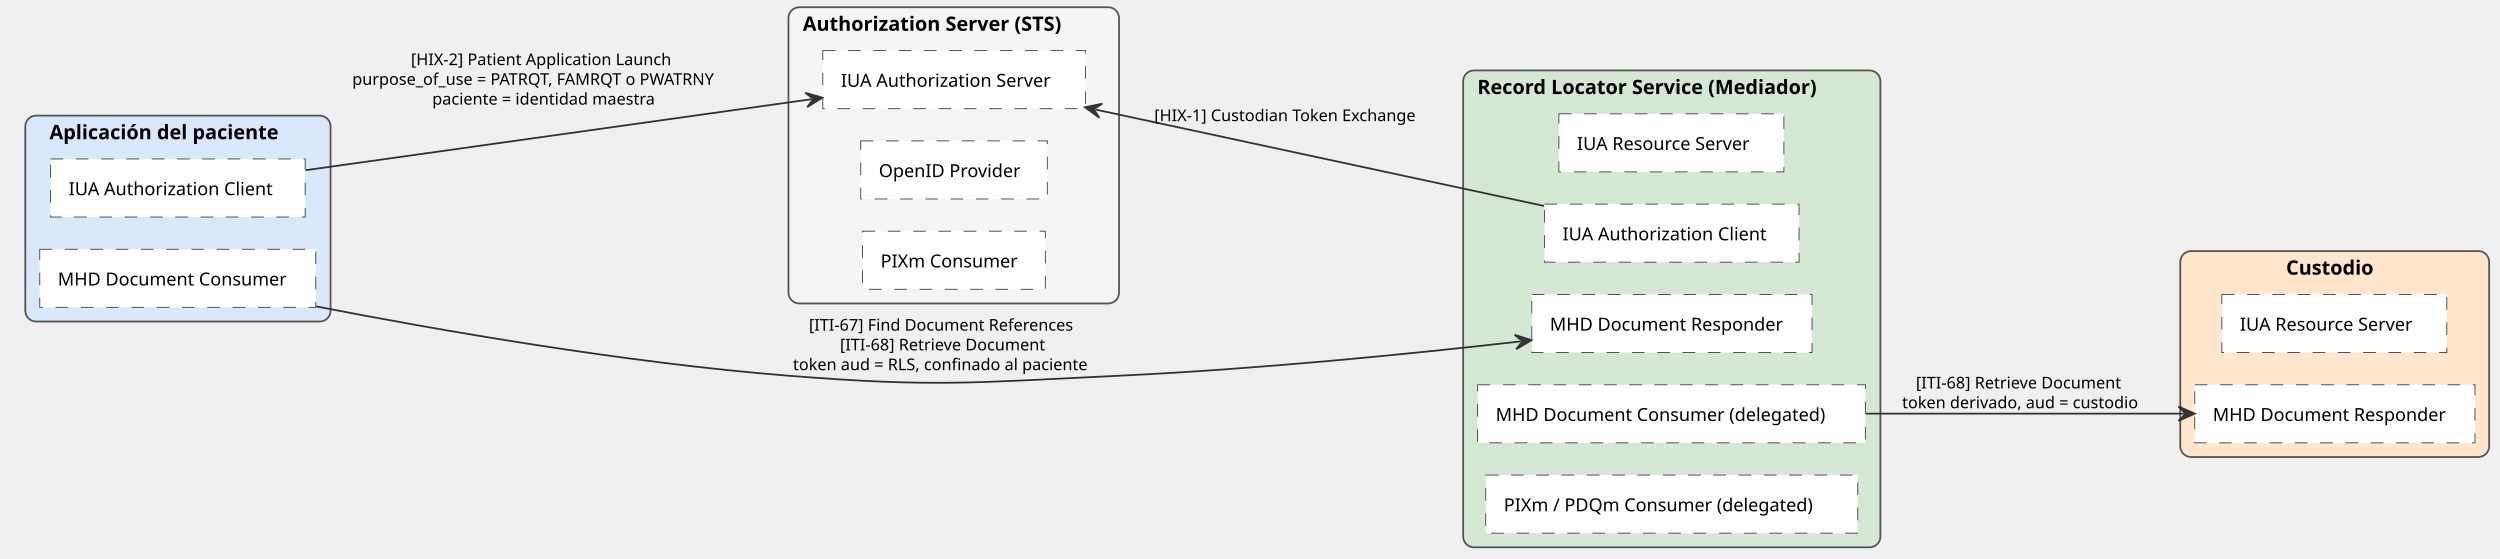
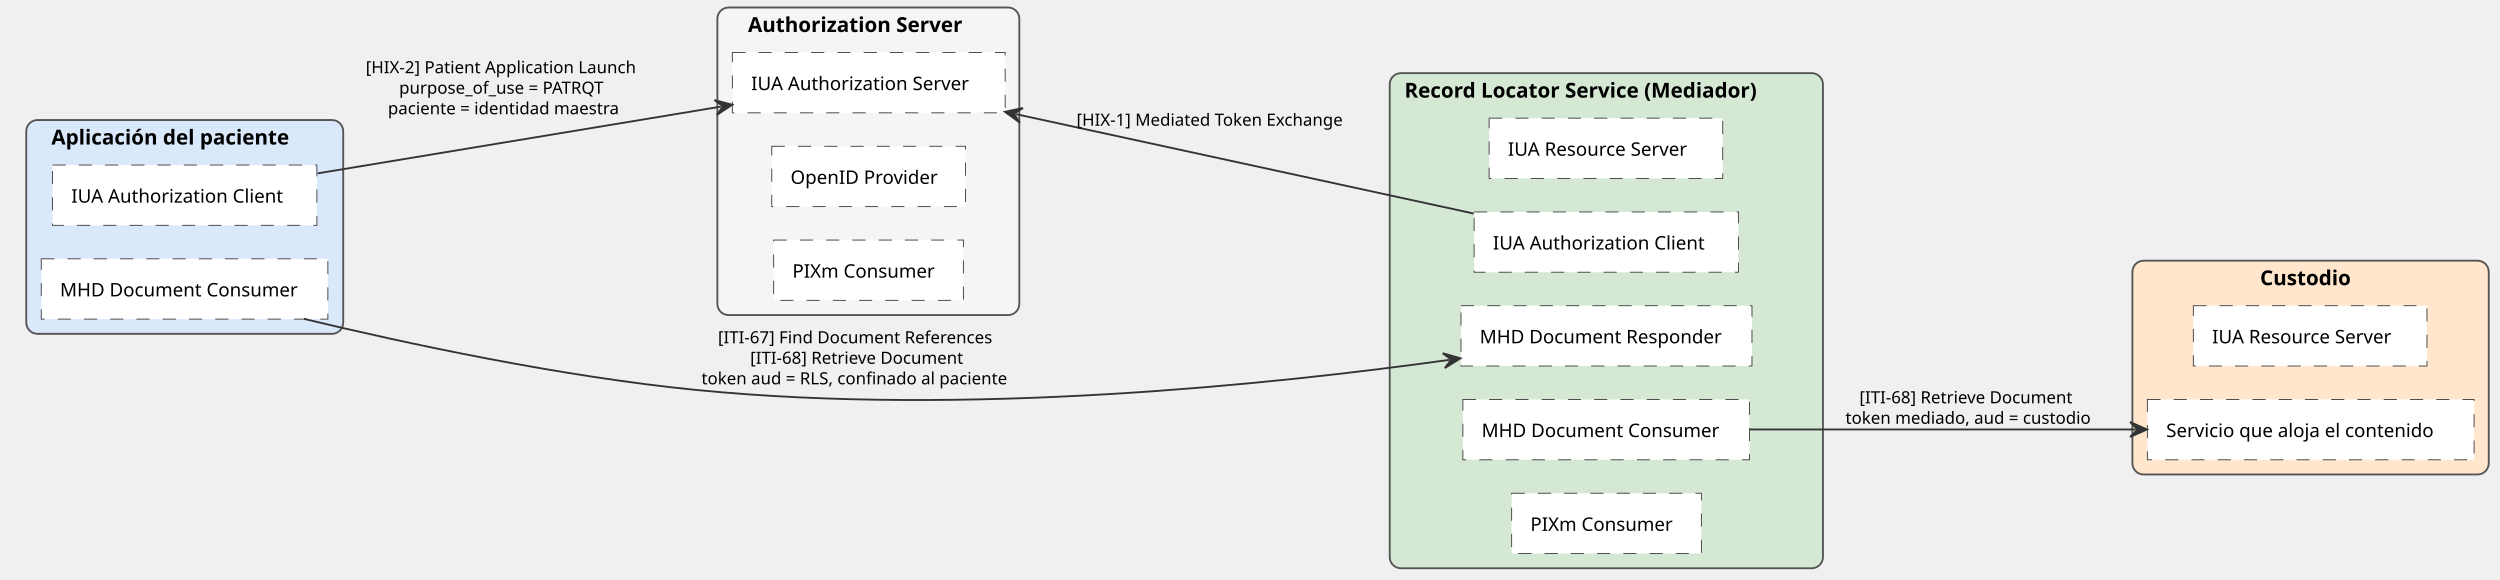
- <svg xmlns="http://www.w3.org/2000/svg" contentStyleType="text/css" data-diagram-type="DESCRIPTION" height="309px" preserveAspectRatio="none" style="width:1384px;height:309px;background:#FFFFFF;" version="1.1" viewBox="0 0 1384 309" width="1384px" zoomAndPan="magnify">
+ <svg xmlns="http://www.w3.org/2000/svg" contentStyleType="text/css" data-diagram-type="DESCRIPTION" height="309px" preserveAspectRatio="none" style="width:1333px;height:309px;background:#FFFFFF;" version="1.1" viewBox="0 0 1333 309" width="1333px" zoomAndPan="magnify">
  <defs />
  <g>
    <g class="cluster" data-qualified-name="APP" data-source-line="26" id="ent0002">
      <rect fill="#DAE8FC" height="114" rx="6" ry="6" style="stroke:#555555;stroke-width:1;" width="169" x="14" y="64" />
      <text fill="#000000" font-family="Verdana" font-size="11" font-weight="bold" lengthAdjust="spacing" textLength="142.194" x="27.403" y="77.059">Aplicación del paciente</text>
    </g>
    <g class="cluster" data-qualified-name="STS" data-source-line="30" id="ent0005">
-       <rect fill="#F5F5F5" height="164" rx="6" ry="6" style="stroke:#555555;stroke-width:1;" width="183" x="436.5" y="4" />
-       <text fill="#000000" font-family="Verdana" font-size="11" font-weight="bold" lengthAdjust="spacing" textLength="167.186" x="444.407" y="17.059">Authorization Server (STS)</text>
+       <rect fill="#F5F5F5" height="164" rx="6" ry="6" style="stroke:#555555;stroke-width:1;" width="161" x="382.5" y="4" />
+       <text fill="#000000" font-family="Verdana" font-size="11" font-weight="bold" lengthAdjust="spacing" textLength="128.342" x="398.829" y="17.059">Authorization Server</text>
    </g>
    <g class="cluster" data-qualified-name="RLS" data-source-line="35" id="ent0009">
-       <rect fill="#D5E8D4" height="264" rx="6" ry="6" style="stroke:#555555;stroke-width:1;" width="231" x="810" y="39" />
-       <text fill="#000000" font-family="Verdana" font-size="11" font-weight="bold" lengthAdjust="spacing" textLength="215.252" x="817.874" y="52.059">Record Locator Service (Mediador)</text>
+       <rect fill="#D5E8D4" height="264" rx="6" ry="6" style="stroke:#555555;stroke-width:1;" width="231" x="741" y="39" />
+       <text fill="#000000" font-family="Verdana" font-size="11" font-weight="bold" lengthAdjust="spacing" textLength="215.252" x="748.874" y="52.059">Record Locator Service (Mediador)</text>
    </g>
    <g class="cluster" data-qualified-name="CUST" data-source-line="42" id="ent0015">
-       <rect fill="#FFE6CC" height="114" rx="6" ry="6" style="stroke:#555555;stroke-width:1;" width="171" x="1207" y="139" />
-       <text fill="#000000" font-family="Verdana" font-size="11" font-weight="bold" lengthAdjust="spacing" textLength="53.888" x="1265.556" y="152.059">Custodio</text>
+       <rect fill="#FFE6CC" height="114" rx="6" ry="6" style="stroke:#555555;stroke-width:1;" width="190" x="1137" y="139" />
+       <text fill="#000000" font-family="Verdana" font-size="11" font-weight="bold" lengthAdjust="spacing" textLength="53.888" x="1205.056" y="152.059">Custodio</text>
    </g>
    <g class="entity" data-qualified-name="APP.APP1" data-source-line="27" id="ent0003">
      <rect fill="#FFFFFF" height="32.153" style="stroke:#444444;stroke-width:0.5;stroke-dasharray:7,7;" width="140.947" x="28" y="88" />
      <text fill="#000000" font-family="Verdana" font-size="10" lengthAdjust="spacing" textLength="120.947" x="38" y="108.054">IUA Authorization Client</text>
    </g>
    <g class="entity" data-qualified-name="APP.APP2" data-source-line="28" id="ent0004">
      <rect fill="#FFFFFF" height="32.153" style="stroke:#444444;stroke-width:0.5;stroke-dasharray:7,7;" width="152.812" x="22" y="138" />
      <text fill="#000000" font-family="Verdana" font-size="10" lengthAdjust="spacing" textLength="132.812" x="32" y="158.054">MHD Document Consumer</text>
    </g>
    <g class="entity" data-qualified-name="STS.STS1" data-source-line="31" id="ent0006">
-       <rect fill="#FFFFFF" height="32.153" style="stroke:#444444;stroke-width:0.5;stroke-dasharray:7,7;" width="145.454" x="455.5" y="28" />
-       <text fill="#000000" font-family="Verdana" font-size="10" lengthAdjust="spacing" textLength="125.454" x="465.5" y="48.054">IUA Authorization Server</text>
+       <rect fill="#FFFFFF" height="32.153" style="stroke:#444444;stroke-width:0.5;stroke-dasharray:7,7;" width="145.454" x="390.5" y="28" />
+       <text fill="#000000" font-family="Verdana" font-size="10" lengthAdjust="spacing" textLength="125.454" x="400.5" y="48.054">IUA Authorization Server</text>
    </g>
    <g class="entity" data-qualified-name="STS.STS2" data-source-line="32" id="ent0007">
-       <rect fill="#FFFFFF" height="32.153" style="stroke:#444444;stroke-width:0.5;stroke-dasharray:7,7;" width="103.301" x="476.5" y="78" />
-       <text fill="#000000" font-family="Verdana" font-size="10" lengthAdjust="spacing" textLength="83.301" x="486.5" y="98.054">OpenID Provider</text>
+       <rect fill="#FFFFFF" height="32.153" style="stroke:#444444;stroke-width:0.5;stroke-dasharray:7,7;" width="103.301" x="411.5" y="78" />
+       <text fill="#000000" font-family="Verdana" font-size="10" lengthAdjust="spacing" textLength="83.301" x="421.5" y="98.054">OpenID Provider</text>
    </g>
    <g class="entity" data-qualified-name="STS.STS3" data-source-line="33" id="ent0008">
-       <rect fill="#FFFFFF" height="32.153" style="stroke:#444444;stroke-width:0.5;stroke-dasharray:7,7;" width="101.201" x="477.5" y="128" />
-       <text fill="#000000" font-family="Verdana" font-size="10" lengthAdjust="spacing" textLength="81.201" x="487.5" y="148.054">PIXm Consumer</text>
+       <rect fill="#FFFFFF" height="32.153" style="stroke:#444444;stroke-width:0.5;stroke-dasharray:7,7;" width="101.201" x="412.5" y="128" />
+       <text fill="#000000" font-family="Verdana" font-size="10" lengthAdjust="spacing" textLength="81.201" x="422.5" y="148.054">PIXm Consumer</text>
    </g>
    <g class="entity" data-qualified-name="RLS.RLS1" data-source-line="36" id="ent0010">
-       <rect fill="#FFFFFF" height="32.153" style="stroke:#444444;stroke-width:0.5;stroke-dasharray:7,7;" width="124.551" x="863" y="63" />
-       <text fill="#000000" font-family="Verdana" font-size="10" lengthAdjust="spacing" textLength="104.551" x="873" y="83.054">IUA Resource Server</text>
+       <rect fill="#FFFFFF" height="32.153" style="stroke:#444444;stroke-width:0.5;stroke-dasharray:7,7;" width="124.551" x="794" y="63" />
+       <text fill="#000000" font-family="Verdana" font-size="10" lengthAdjust="spacing" textLength="104.551" x="804" y="83.054">IUA Resource Server</text>
    </g>
    <g class="entity" data-qualified-name="RLS.RLS0" data-source-line="37" id="ent0011">
-       <rect fill="#FFFFFF" height="32.153" style="stroke:#444444;stroke-width:0.5;stroke-dasharray:7,7;" width="140.947" x="855" y="113" />
-       <text fill="#000000" font-family="Verdana" font-size="10" lengthAdjust="spacing" textLength="120.947" x="865" y="133.054">IUA Authorization Client</text>
+       <rect fill="#FFFFFF" height="32.153" style="stroke:#444444;stroke-width:0.5;stroke-dasharray:7,7;" width="140.947" x="786" y="113" />
+       <text fill="#000000" font-family="Verdana" font-size="10" lengthAdjust="spacing" textLength="120.947" x="796" y="133.054">IUA Authorization Client</text>
    </g>
    <g class="entity" data-qualified-name="RLS.RLS2" data-source-line="38" id="ent0012">
-       <rect fill="#FFFFFF" height="32.153" style="stroke:#444444;stroke-width:0.5;stroke-dasharray:7,7;" width="155.147" x="848" y="163" />
-       <text fill="#000000" font-family="Verdana" font-size="10" lengthAdjust="spacing" textLength="135.147" x="858" y="183.054">MHD Document Responder</text>
+       <rect fill="#FFFFFF" height="32.153" style="stroke:#444444;stroke-width:0.5;stroke-dasharray:7,7;" width="155.147" x="779" y="163" />
+       <text fill="#000000" font-family="Verdana" font-size="10" lengthAdjust="spacing" textLength="135.147" x="789" y="183.054">MHD Document Responder</text>
    </g>
    <g class="entity" data-qualified-name="RLS.RLS3" data-source-line="39" id="ent0013">
-       <rect fill="#FFFFFF" height="32.153" style="stroke:#444444;stroke-width:0.5;stroke-dasharray:7,7;" width="214.663" x="818" y="213" />
-       <text fill="#000000" font-family="Verdana" font-size="10" lengthAdjust="spacing" textLength="194.663" x="828" y="233.054">MHD Document Consumer (delegated)</text>
+       <rect fill="#FFFFFF" height="32.153" style="stroke:#444444;stroke-width:0.5;stroke-dasharray:7,7;" width="152.812" x="780" y="213" />
+       <text fill="#000000" font-family="Verdana" font-size="10" lengthAdjust="spacing" textLength="132.812" x="790" y="233.054">MHD Document Consumer</text>
    </g>
    <g class="entity" data-qualified-name="RLS.RLS4" data-source-line="40" id="ent0014">
-       <rect fill="#FFFFFF" height="32.153" style="stroke:#444444;stroke-width:0.5;stroke-dasharray:7,7;" width="205.957" x="822.5" y="263" />
-       <text fill="#000000" font-family="Verdana" font-size="10" lengthAdjust="spacing" textLength="185.957" x="832.5" y="283.054">PIXm / PDQm Consumer (delegated)</text>
+       <rect fill="#FFFFFF" height="32.153" style="stroke:#444444;stroke-width:0.5;stroke-dasharray:7,7;" width="101.201" x="806" y="263" />
+       <text fill="#000000" font-family="Verdana" font-size="10" lengthAdjust="spacing" textLength="81.201" x="816" y="283.054">PIXm Consumer</text>
    </g>
    <g class="entity" data-qualified-name="CUST.CUST1" data-source-line="43" id="ent0016">
-       <rect fill="#FFFFFF" height="32.153" style="stroke:#444444;stroke-width:0.5;stroke-dasharray:7,7;" width="124.551" x="1230" y="163" />
-       <text fill="#000000" font-family="Verdana" font-size="10" lengthAdjust="spacing" textLength="104.551" x="1240" y="183.054">IUA Resource Server</text>
+       <rect fill="#FFFFFF" height="32.153" style="stroke:#444444;stroke-width:0.5;stroke-dasharray:7,7;" width="124.551" x="1169.5" y="163" />
+       <text fill="#000000" font-family="Verdana" font-size="10" lengthAdjust="spacing" textLength="104.551" x="1179.5" y="183.054">IUA Resource Server</text>
    </g>
    <g class="entity" data-qualified-name="CUST.CUST2" data-source-line="44" id="ent0017">
-       <rect fill="#FFFFFF" height="32.153" style="stroke:#444444;stroke-width:0.5;stroke-dasharray:7,7;" width="155.147" x="1215" y="213" />
-       <text fill="#000000" font-family="Verdana" font-size="10" lengthAdjust="spacing" textLength="135.147" x="1225" y="233.054">MHD Document Responder</text>
+       <rect fill="#FFFFFF" height="32.153" style="stroke:#444444;stroke-width:0.5;stroke-dasharray:7,7;" width="174.17" x="1145" y="213" />
+       <text fill="#000000" font-family="Verdana" font-size="10" lengthAdjust="spacing" textLength="154.17" x="1155" y="233.054">Servicio que aloja el contenido</text>
    </g>
    <g class="link" data-entity-1="ent0003" data-entity-2="ent0006" data-link-type="dependency" id="lnk18">
-       <polygon fill="#333333" points="455.252,54.07,445.784,51.36,450.301,54.765,446.896,59.282,455.252,54.07" style="stroke:#333333;stroke-width:1;" />
-       <path d="M169.137,94.226 C247.923,83.169 369.663,66.082 449.31,54.904" fill="none" style="stroke:#333333;stroke-width:1;" />
-       <text fill="#000000" font-family="Verdana" font-size="9" lengthAdjust="spacing" textLength="157.408" x="227.478" y="36.048">[HIX-2] Patient Application Launch</text>
-       <text fill="#000000" font-family="Verdana" font-size="9" lengthAdjust="spacing" textLength="222.363" x="195" y="46.986">purpose_of_use = PATRQT, FAMRQT o PWATRNY</text>
-       <text fill="#000000" font-family="Verdana" font-size="9" lengthAdjust="spacing" textLength="133.765" x="239.299" y="57.924">paciente = identidad maestra</text>
+       <polygon fill="#333333" points="390.463,55.841,380.93,53.364,385.53,56.657,382.237,61.257,390.463,55.841" style="stroke:#333333;stroke-width:1;" />
+       <path d="M169.394,92.431 C232.967,81.909 320.462,67.427 384.543,56.82" fill="none" style="stroke:#333333;stroke-width:1;" />
+       <text fill="#000000" font-family="Verdana" font-size="9" lengthAdjust="spacing" textLength="157.408" x="195" y="39.048">[HIX-2] Patient Application Launch</text>
+       <text fill="#000000" font-family="Verdana" font-size="9" lengthAdjust="spacing" textLength="121.786" x="212.811" y="49.986">purpose_of_use = PATRQT</text>
+       <text fill="#000000" font-family="Verdana" font-size="9" lengthAdjust="spacing" textLength="133.765" x="206.821" y="60.924">paciente = identidad maestra</text>
    </g>
    <g class="link" data-entity-1="ent0004" data-entity-2="ent0012" data-link-type="dependency" id="lnk19">
-       <polygon fill="#333333" points="847.868,188.316,838.474,185.358,842.9,188.881,839.377,193.306,847.868,188.316" style="stroke:#333333;stroke-width:1;" />
-       <path d="M175.041,169.632 C243.069,182.864 345.981,200.794 436.5,208 C517.577,214.455 538.258,211.854 619.5,208 C697.469,204.302 780.311,195.991 841.907,188.993" fill="none" style="stroke:#333333;stroke-width:1;" />
-       <text fill="#000000" font-family="Verdana" font-size="9" lengthAdjust="spacing" textLength="161.183" x="447.811" y="183.048">[ITI-67] Find Document References</text>
-       <text fill="#000000" font-family="Verdana" font-size="9" lengthAdjust="spacing" textLength="126.817" x="464.994" y="193.986">[ITI-68] Retrieve Document</text>
-       <text fill="#000000" font-family="Verdana" font-size="9" lengthAdjust="spacing" textLength="178.805" x="439" y="204.924">token aud = RLS, confinado al paciente</text>
+       <polygon fill="#333333" points="778.737,191.055,769.271,188.333,773.784,191.743,770.374,196.256,778.737,191.055" style="stroke:#333333;stroke-width:1;" />
+       <path d="M162.027,170.016 C216.926,183.204 299.162,200.853 372,208 C515.319,222.064 677.31,205.161 772.794,191.881" fill="none" style="stroke:#333333;stroke-width:1;" />
+       <text fill="#000000" font-family="Verdana" font-size="9" lengthAdjust="spacing" textLength="161.183" x="382.811" y="183.048">[ITI-67] Find Document References</text>
+       <text fill="#000000" font-family="Verdana" font-size="9" lengthAdjust="spacing" textLength="126.817" x="399.994" y="193.986">[ITI-68] Retrieve Document</text>
+       <text fill="#000000" font-family="Verdana" font-size="9" lengthAdjust="spacing" textLength="178.805" x="374" y="204.924">token aud = RLS, confinado al paciente</text>
    </g>
    <g class="link" data-entity-1="ent0006" data-entity-2="ent0011" data-link-type="dependency" id="lnk20">
-       <polygon fill="#333333" points="600.622,59.393,608.581,65.195,605.51,60.444,610.262,57.373,600.622,59.393" style="stroke:#333333;stroke-width:1;" />
-       <path d="M606.488,60.654 C678.611,76.154 783.285,98.65 854.738,114.007" fill="none" style="stroke:#333333;stroke-width:1;" />
-       <text fill="#000000" font-family="Verdana" font-size="9" lengthAdjust="spacing" textLength="159.908" x="639" y="67.048">[HIX-1] Custodian Token Exchange</text>
+       <polygon fill="#333333" points="535.807,59.59,543.754,65.409,540.693,60.651,545.451,57.591,535.807,59.59" style="stroke:#333333;stroke-width:1;" />
+       <path d="M541.67,60.863 C612.862,76.32 715.344,98.57 785.793,113.866" fill="none" style="stroke:#333333;stroke-width:1;" />
+       <text fill="#000000" font-family="Verdana" font-size="9" lengthAdjust="spacing" textLength="155.997" x="574" y="67.048">[HIX-1] Mediated Token Exchange</text>
    </g>
    <g class="link" data-entity-1="ent0013" data-entity-2="ent0017" data-link-type="dependency" id="lnk21">
-       <polygon fill="#333333" points="1214.979,229,1205.979,225,1209.979,229,1205.979,233,1214.979,229" style="stroke:#333333;stroke-width:1;" />
-       <path d="M1033.054,229 C1091.341,229 1156.206,229 1208.979,229" fill="none" style="stroke:#333333;stroke-width:1;" />
-       <text fill="#000000" font-family="Verdana" font-size="9" lengthAdjust="spacing" textLength="126.817" x="1060.64" y="215.048">[ITI-68] Retrieve Document</text>
-       <text fill="#000000" font-family="Verdana" font-size="9" lengthAdjust="spacing" textLength="142.097" x="1053" y="225.986">token derivado, aud = custodio</text>
+       <polygon fill="#333333" points="1144.744,229,1135.744,225,1139.744,229,1135.744,233,1144.744,229" style="stroke:#333333;stroke-width:1;" />
+       <path d="M933.083,229 C994.367,229 1074.762,229 1138.744,229" fill="none" style="stroke:#333333;stroke-width:1;" />
+       <text fill="#000000" font-family="Verdana" font-size="9" lengthAdjust="spacing" textLength="126.817" x="991.433" y="215.048">[ITI-68] Retrieve Document</text>
+       <text fill="#000000" font-family="Verdana" font-size="9" lengthAdjust="spacing" textLength="141.684" x="984" y="225.986">token mediado, aud = custodio</text>
    </g>
  </g>
</svg>
